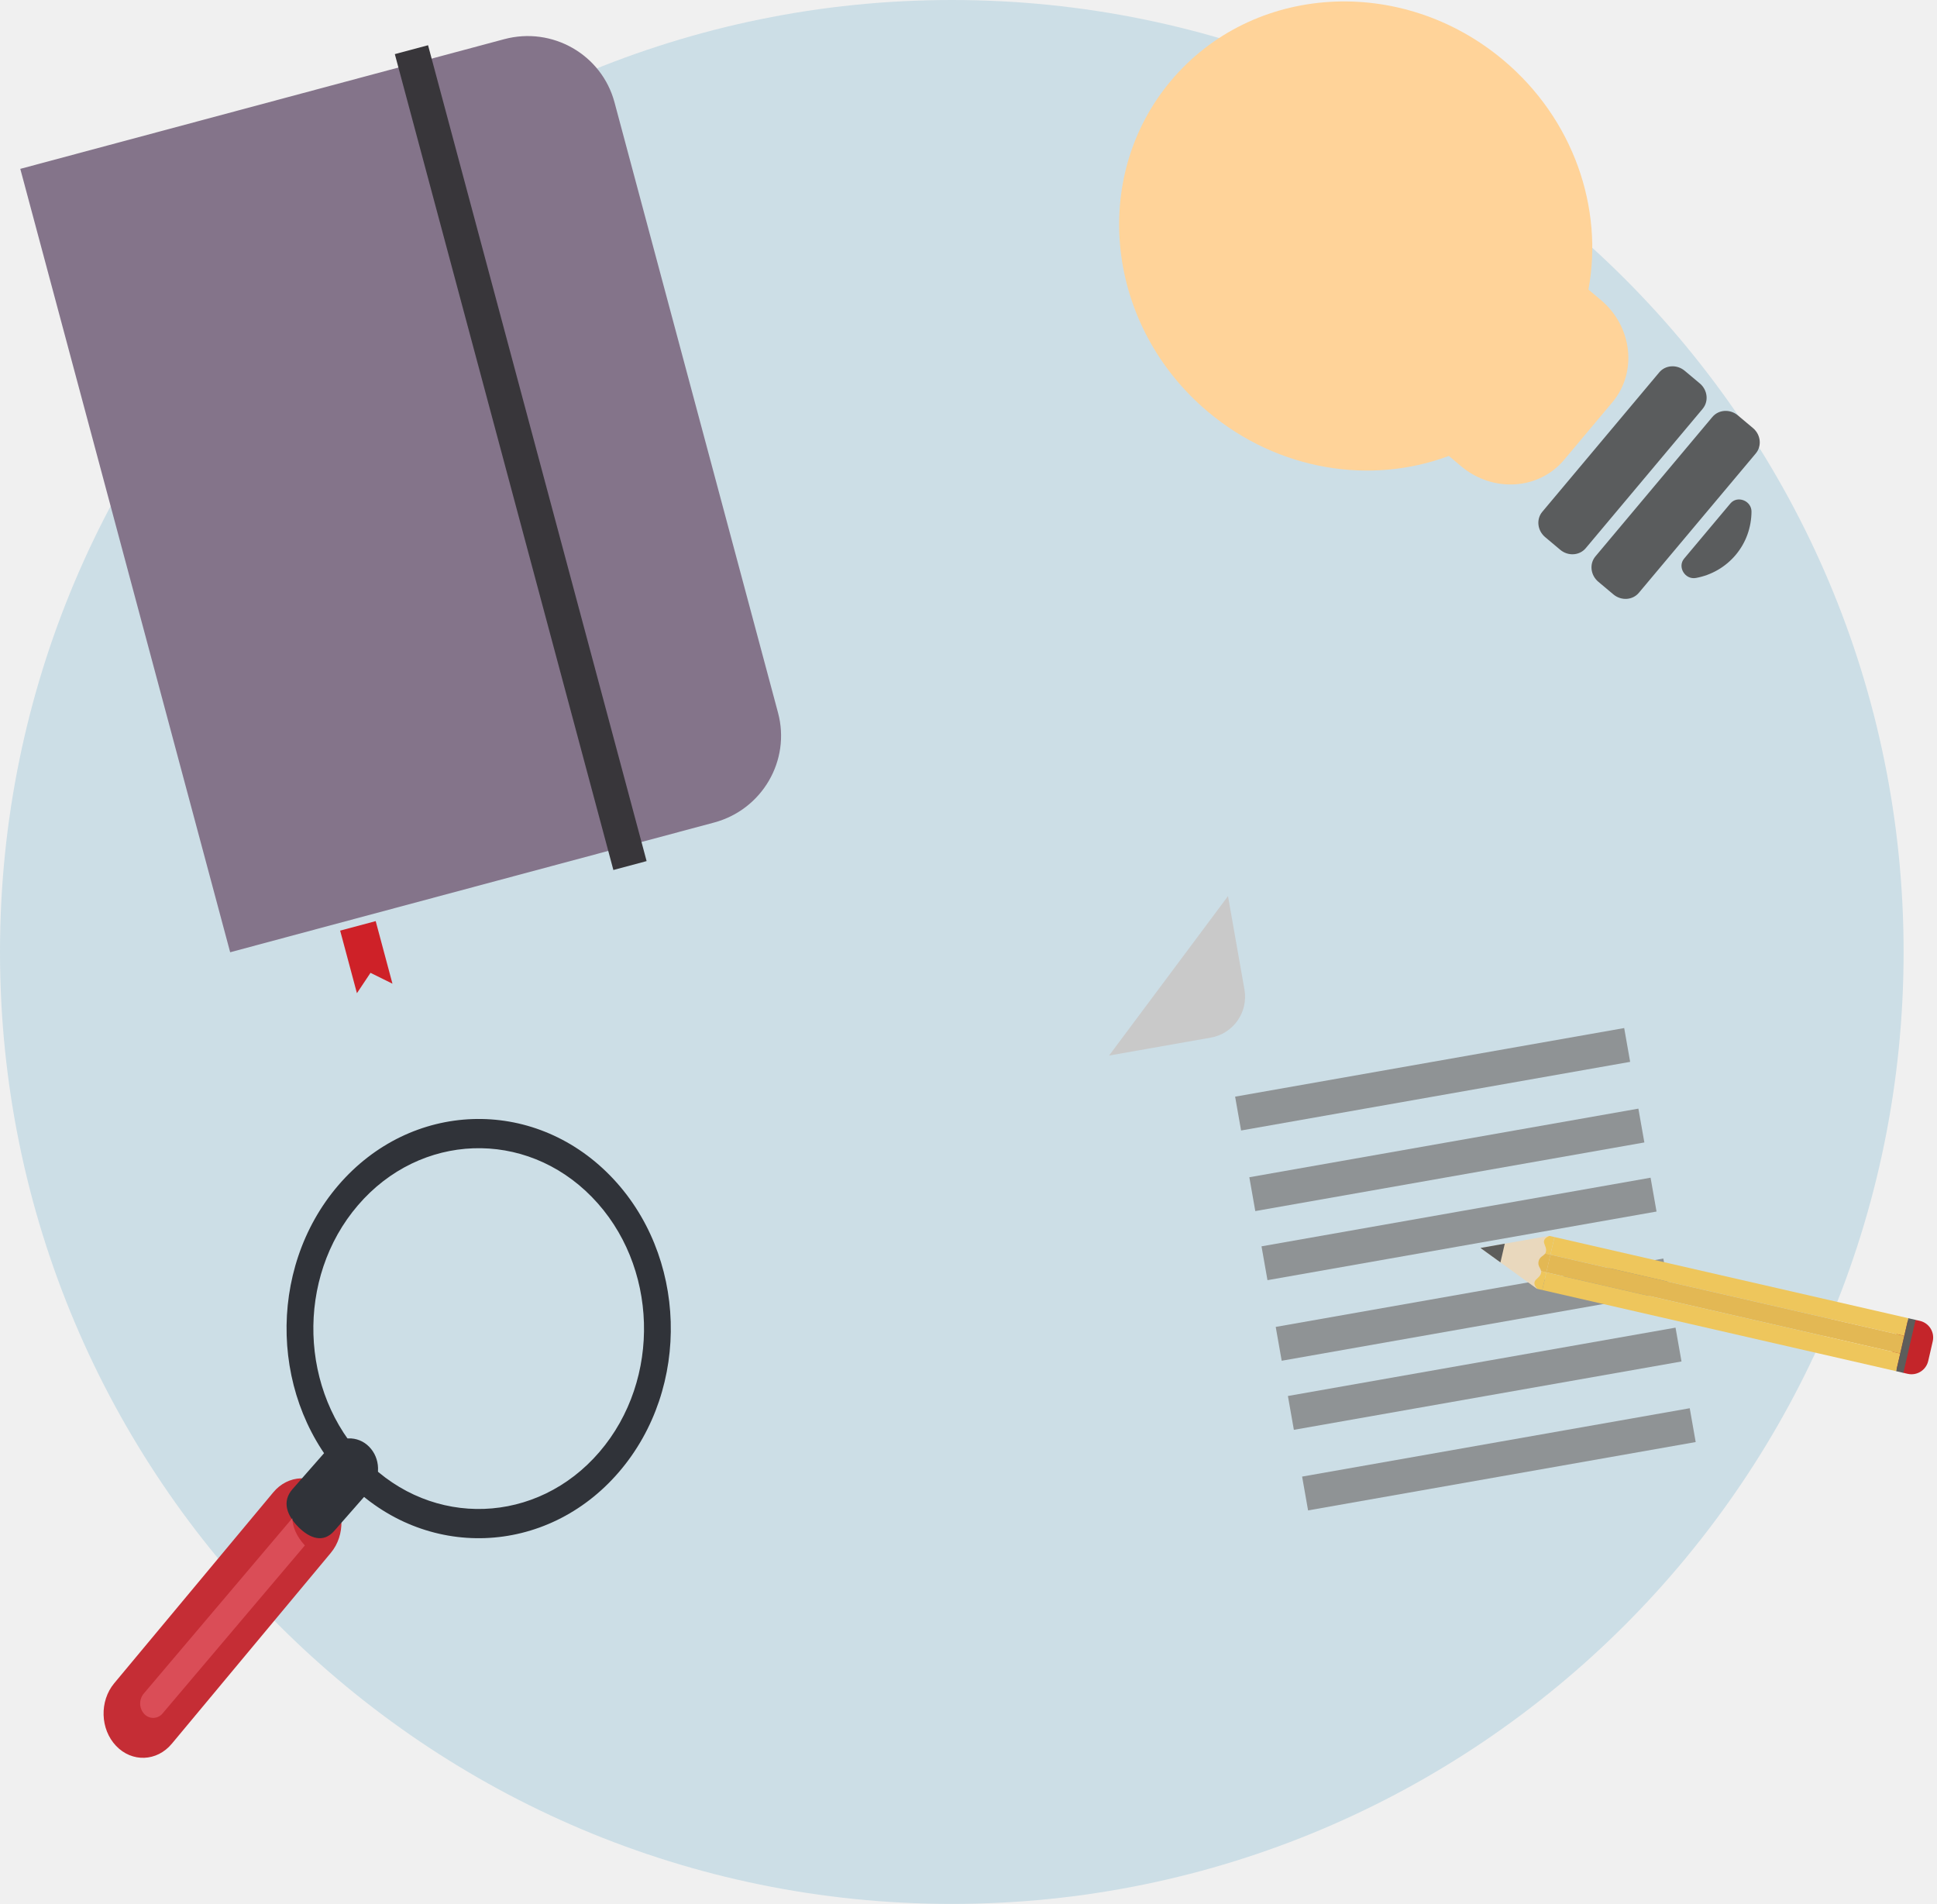
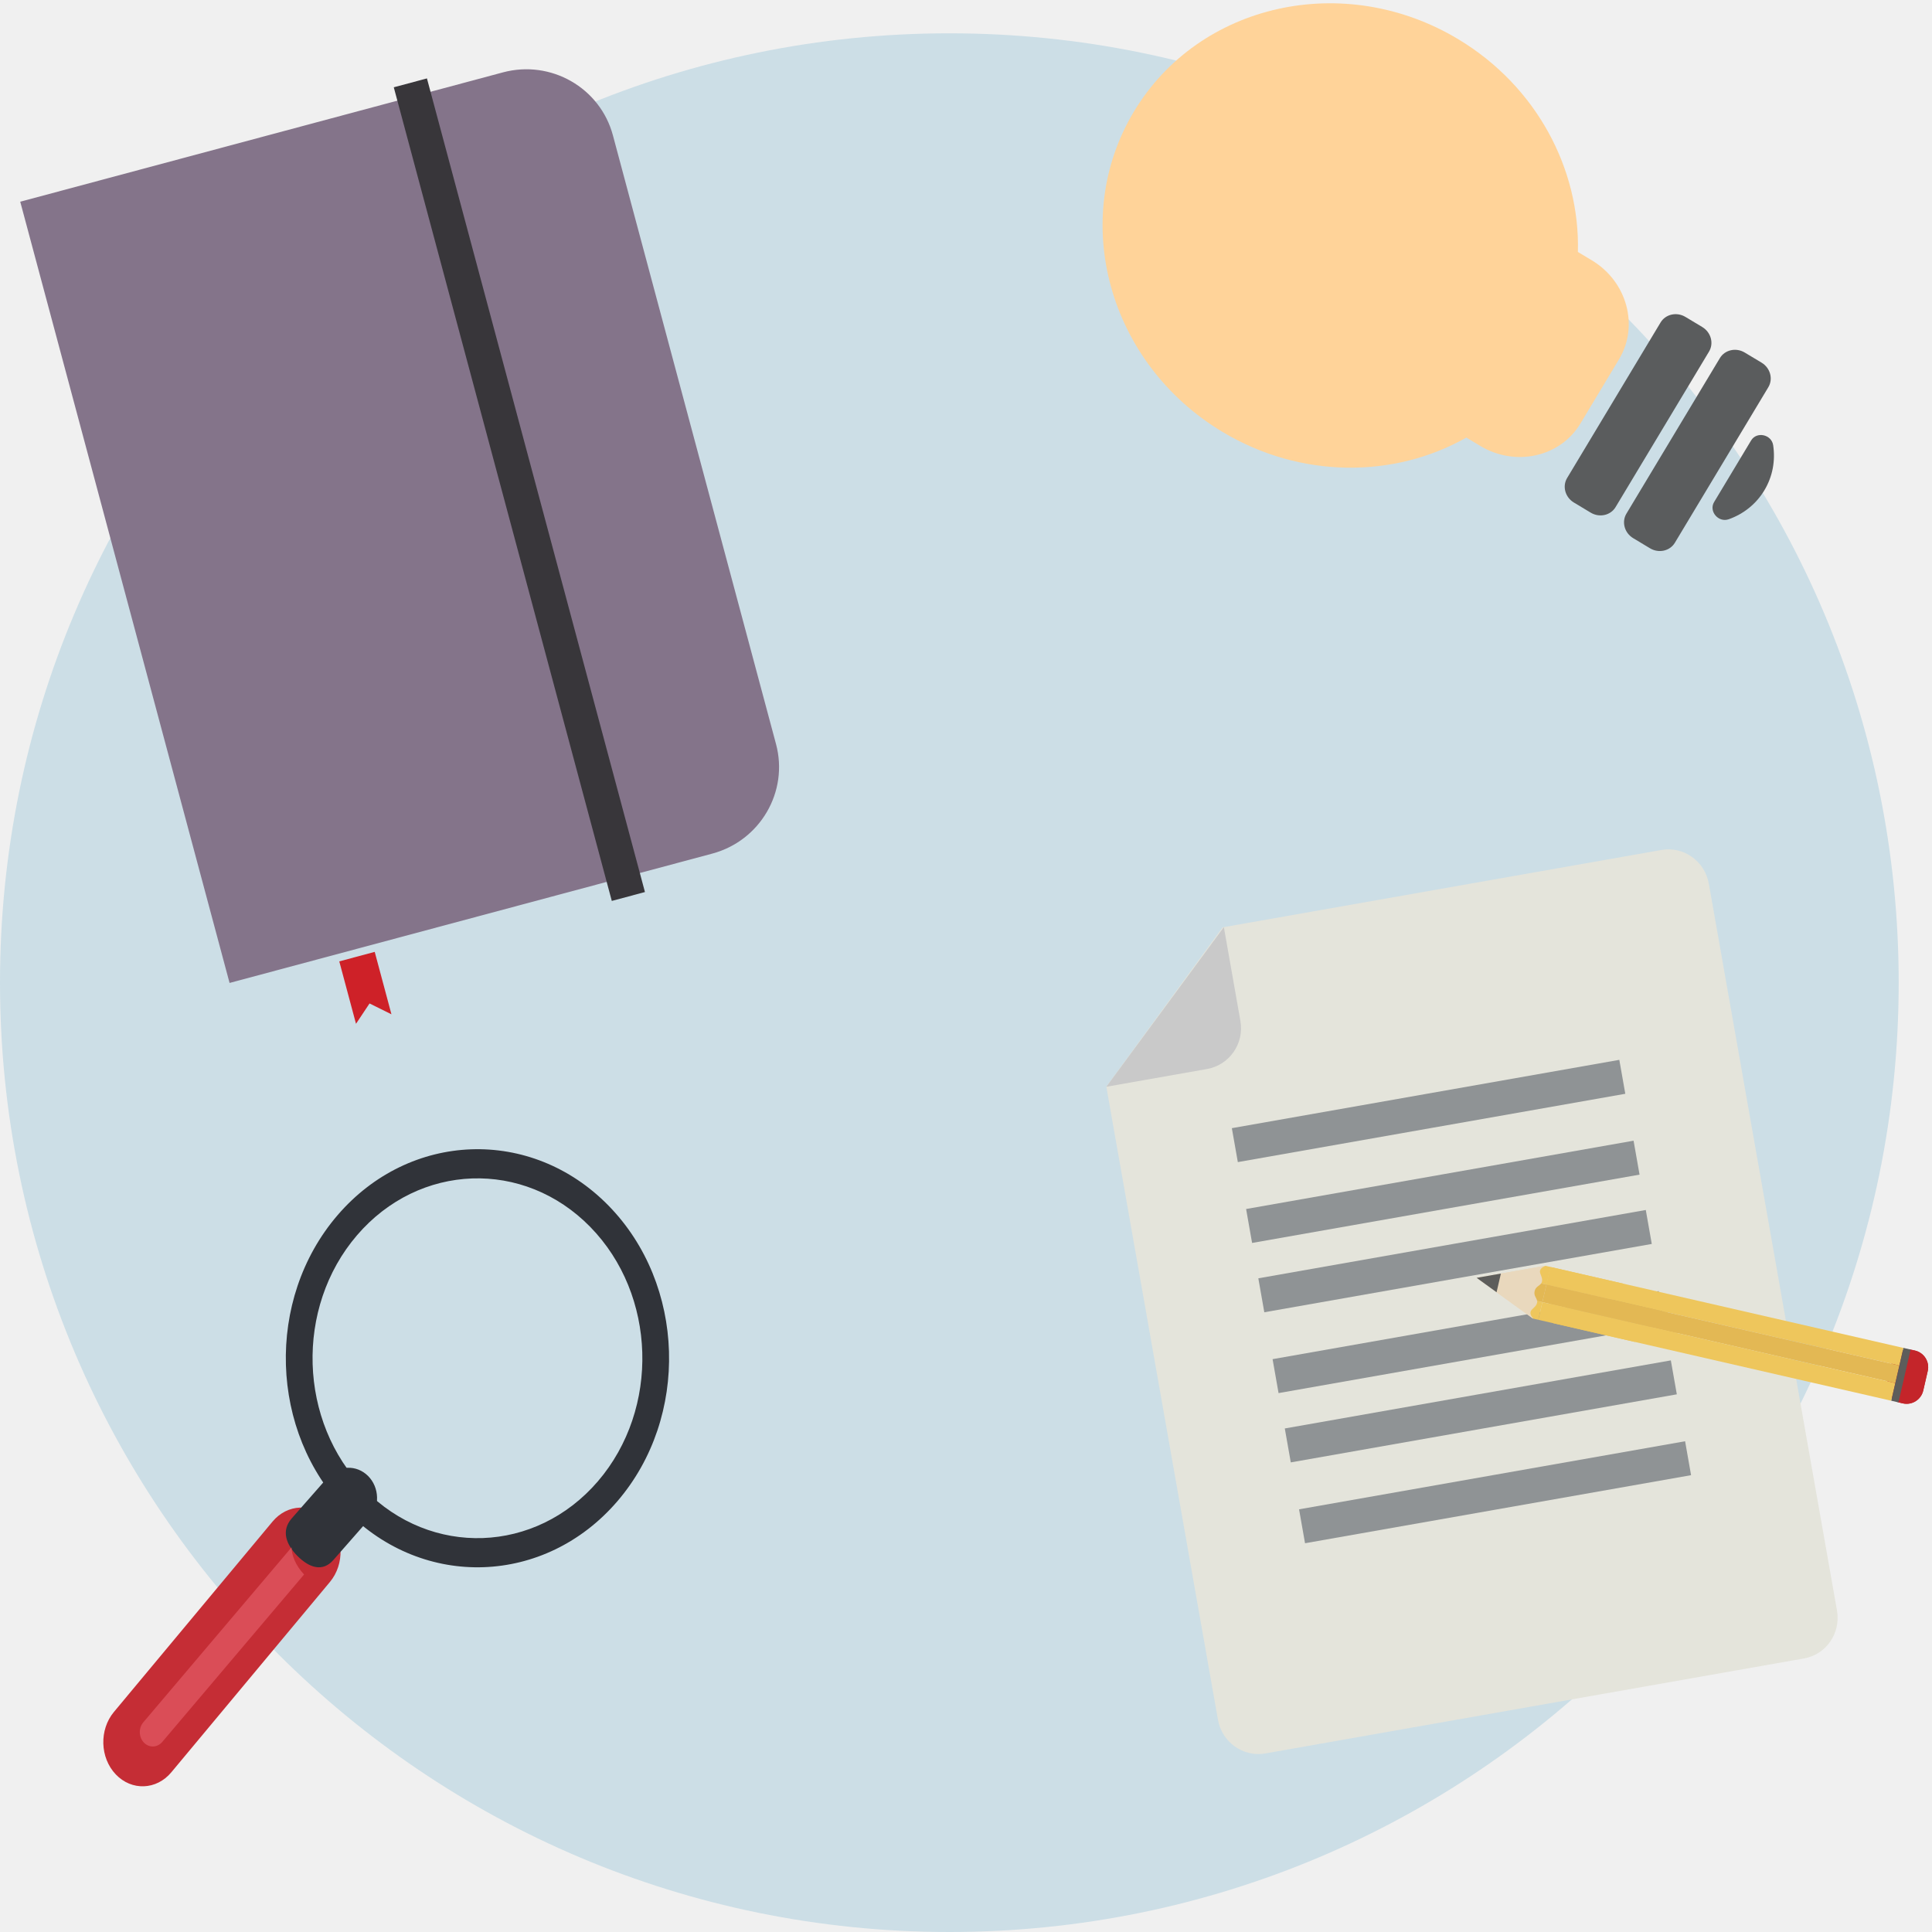
- <svg xmlns="http://www.w3.org/2000/svg" xmlns:xlink="http://www.w3.org/1999/xlink" width="116" height="114" viewBox="0 0 116 114" role="img">
+ <svg xmlns="http://www.w3.org/2000/svg" xmlns:xlink="http://www.w3.org/1999/xlink" width="116px" height="116px" viewBox="0 0 116 116" version="1.1" role="img">
  <defs>
-     <path id="a" d="M0 8.16v38.364A2.473 2.473 0 0 0 2.47 49h33.062A2.472 2.472 0 0 0 38 46.524V2.476A2.472 2.472 0 0 0 35.532 0H8.594L0 8.16z" />
+     <polygon id="path-1" points="4.362 5.734 5.712 6.936 9.007 5.523 12.088 5.399 10.671 3.271 8.912 2.301 8.912 1.64 6.975 0.205 4.362 0.205 4.362 5.734" />
+     <polygon id="path-3" points="0.309 4.469 2.083 6.047 5.378 4.635 8.459 4.511 7.042 2.382 5.283 1.412 5.283 0.752 4.694 0.315 0.309 0.315 0.309 4.469" />
+     <polygon id="path-5" points="0.049 2.806 2.247 4.761 5.542 3.349 8.622 3.225 7.205 1.096 5.447 0.126 5.447 0.028 0.049 0.028 0.049 2.806" />
  </defs>
-   <g fill="none" fill-rule="evenodd" transform="translate(0 -6)">
-     <circle cx="57" cy="63" r="57" fill="#CCDEE6" />
-     <g transform="rotate(-10 382.04 -340.896)">
-       <mask id="b" fill="#fff">
-         <use xlink:href="#a" />
-       </mask>
-     </g>
-     <path fill="#C9C9C9" d="M73.54 59.656l.987 5.6a2.485 2.485 0 0 1-2.023 2.874l-6.086 1.073 7.122-9.547z" />
-     <g fill="#8F9395">
-       <path d="M75.175 78.515l23.3-4.109-.358-2.025-23.299 4.108zM75.905 82.652l23.299-4.109-.357-2.026-23.3 4.109zM76.756 87.477l23.213-4.094-.357-2.025-23.214 4.093zM77.485 91.613l23.214-4.093-.358-2.026-23.213 4.093zM78.336 96.438l23.213-4.093-.357-2.025-23.213 4.093zM74.324 73.69l23.3-4.11-.357-2.024-23.3 4.108z" />
-     </g>
-     <path fill="#C4252A" d="M113.317 86.996l.27-1.173a1.027 1.027 0 0 1 1.23-.77l.157.036c.553.126.898.677.77 1.228l-.27 1.173a1.027 1.027 0 0 1-1.23.77l-.157-.035a1.024 1.024 0 0 1-.77-1.23" />
-     <path fill="#E9D8BD" d="M92.773 79.997l-4.113.726 3.382 2.445.819-1.548z" />
-     <path fill="#EEC65C" d="M114.042 85.988l.243-1.058-21.193-4.86-.243 1.057z" />
-     <path fill="#E3B854" d="M92.605 82.184l21.193 4.86.244-1.056-21.193-4.86z" />
-     <path fill="#EEC65C" d="M113.798 87.045l-21.193-4.86-.243 1.057 21.192 4.86zM92.467 80.29c-.046.2.176.391.115.657a.308.308 0 0 1-.047.108l.314.072.243-1.057-.293-.068s-.286.09-.332.289" />
-     <path fill="#E3B854" d="M92.535 81.055c-.106.158-.329.185-.394.467-.065.281.124.402.15.59l.314.073.244-1.058-.314-.072z" />
-     <path fill="#EEC65C" d="M92.292 82.112a.335.335 0 0 1-.005.118c-.062.266-.346.342-.39.54-.048.2.171.404.171.404l.294.068.243-1.057-.313-.073z" />
-     <path fill="#5D5D5B" d="M88.66 80.723l1.197.865.259-1.122zM113.554 88.102l.73-3.172.433.1-.73 3.171z" />
-     <g fill="#D8D8D8">
-       <path fill="#84748A" d="M30.195 8.346l-13.056 3.498-10.707 2.869-5.217 1.398 1.387 5.177 9.794 36.55 1.388 5.18L19 61.618l10.707-2.869 13.056-3.498c2.882-.772 4.597-3.716 3.83-6.576L36.8 12.126c-.766-2.86-3.724-4.552-6.605-3.78" />
-       <path fill="#38363A" d="M36.733 58.093l1.99-.534L25.635 8.708l-1.99.533z" />
-       <path fill="#CE2128" d="M23.503 64.9l-1.315-.65-.813 1.22-1.004-3.747 2.128-.57z" />
-     </g>
-     <path fill="#FFD399" d="M95.126 23.338l.745.625c1.888 1.585 2.197 4.326.689 6.123l-2.898 3.454c-1.508 1.797-4.261 1.969-6.15.384l-.745-.625c-4.641 1.739-10.196.907-14.417-2.635-6.115-5.13-7.114-14.005-2.232-19.823 4.88-5.817 13.795-6.374 19.909-1.244 4.221 3.542 6.005 8.869 5.099 13.741z" />
-     <path fill="#5A5C5D" d="M101.966 30.479l-7.002 8.345c-.375.446-1.058.489-1.528.095l-.9-.756c-.47-.394-.547-1.074-.172-1.52l7.002-8.346c.374-.446 1.058-.489 1.527-.095l.902.756c.469.394.545 1.075.17 1.52M105.148 33.15l-7.002 8.344c-.374.447-1.058.49-1.527.096l-.902-.757c-.468-.393-.546-1.074-.171-1.52l7.002-8.346c.374-.446 1.059-.488 1.527-.095l.902.757c.47.393.546 1.074.171 1.52M103.627 36.145l-2.771 3.303c-.418.498.058 1.28.709 1.158a4.06 4.06 0 0 0 2.38-1.38c.629-.75.936-1.66.946-2.584.008-.662-.846-.995-1.264-.497" />
-     <g>
-       <path fill="#C52D35" d="M6.95 110.536c-.953-1.002-1-2.681-.109-3.75l9.524-11.43c.891-1.07 2.384-1.124 3.337-.122.95 1.001 1 2.68.108 3.748l-9.524 11.43c-.891 1.069-2.384 1.126-3.336.124" />
-       <path fill="#303339" d="M35.438 77.664c-3.987-4.074-10.268-3.848-14 .501-3.735 4.348-3.53 11.2.457 15.273 3.988 4.074 10.27 3.85 14.004-.5 3.732-4.348 3.526-11.2-.461-15.274M20.799 94.717c-4.634-4.734-4.873-12.697-.535-17.75 4.34-5.053 11.639-5.314 16.271-.581 4.633 4.733 4.874 12.696.534 17.75-4.338 5.054-11.637 5.313-16.27.58" />
-       <path fill="#303339" d="M17.871 97.435c-.69-.69-1.004-1.53-.356-2.268l2.161-2.462a1.639 1.639 0 0 1 2.423-.086c.69.69.725 1.847.078 2.584l-2.162 2.463c-.647.739-1.453.459-2.144-.23" />
-       <path fill="#DA4D57" d="M17.503 96.907L8.605 107.41a.927.927 0 0 0 .035 1.218.728.728 0 0 0 1.102-.04l8.515-10.053c-.517-.555-.736-1.14-.754-1.628" />
+   <g id="FO-838_Plassering-infomoduler" stroke="none" stroke-width="1" fill="none" fill-rule="evenodd">
+     <g id="FO-838_1" transform="translate(-206, -860)">
+       <g id="Blibedrejobbsok" transform="translate(206, 854)">
+         <g id="Group-26">
+           <circle id="Oval-2" fill="#CCDEE6" cx="57" cy="65" r="57" />
+           <g id="Group" transform="translate(92.48419, 83.70093) rotate(-10) translate(-92.48419, -83.70093) translate(68.98419, 58.70093)">
+             <g id="innhold">
+               <g id="farger/-ark/-lys-grå" fill="#E4E4DB">
+                 <path d="M-1.13686838e-13,8.208 L-1.13686838e-13,46.801 C-1.13686838e-13,48.176 1.098,49.292 2.453,49.292 L35.291,49.292 C36.645,49.292 37.742,48.176 37.742,46.801 L37.742,2.491 C37.742,1.115 36.645,0 35.291,0 L8.535,0 L-1.13686838e-13,8.208 Z" id="Mask" />
+               </g>
+               <path d="M8.613,0 L8.613,5.721 C8.613,7.098 7.505,8.214 6.138,8.214 L0,8.214 L8.613,0 Z" id="Fill-59" fill="#C9C9C9" />
+               <g id="Group" transform="translate(6.989332, 11.97083)" fill="#8F9395">
+                 <polygon id="Fill-60" points="0 6.998 23.623 6.998 23.623 4.929 0 4.929" />
+                 <polygon id="Fill-61" points="0 11.224 23.623 11.224 23.623 9.154 0 9.154" />
+                 <polygon id="Fill-62" points="0 16.152 23.536 16.152 23.536 14.083 0 14.083" />
+                 <polygon id="Fill-63" points="0 20.377 23.536 20.377 23.536 18.308 0 18.308" />
+                 <polygon id="Fill-64" points="0 25.306 23.536 25.306 23.536 23.238 0 23.238" />
+                 <polygon id="Fill-65" points="0 2.069 23.623 2.069 23.623 0 0 0" />
+               </g>
+             </g>
+             <g id="Group-254" transform="translate(19.59701, 23.29479)">
+               <g id="Group-231" transform="translate(23.22609, 8.698529)" fill="#C4252A">
+                 <path d="M0.274,1.839 L0.743,0.73 C0.965,0.208 1.566,-0.035 2.089,0.186 L2.237,0.248 C2.76,0.469 3.003,1.071 2.782,1.592 L2.312,2.7 C2.091,3.222 1.489,3.466 0.967,3.245 L0.819,3.182 C0.296,2.961 0.052,2.36 0.274,1.839" id="Fill-229" />
+               </g>
+               <polygon id="Fill-232" fill="#E9D8BD" points="4.483 0.077 0.307 0.078 3.213 3.074 4.288 1.691" />
+               <mask id="mask-2" fill="white">
+                 <use xlink:href="#path-1" />
+               </mask>
+               <g id="Clip-235" />
+               <polygon id="Fill-234" fill="#EEC65C" mask="url(#mask-2)" points="24.389 9.67 24.812 8.671 4.785 0.205 4.362 1.204" />
+               <g id="Group-239" mask="url(#mask-2)">
+                 <g transform="translate(3.629076, 0.888573)">
+                   <mask id="mask-4" fill="white">
+                     <use xlink:href="#path-3" />
+                   </mask>
+                   <g id="Clip-238" stroke="none" fill="none" />
+                   <polygon id="Fill-237" stroke="none" fill="#E3B854" fill-rule="evenodd" mask="url(#mask-4)" points="0.309 1.314 20.336 9.78 20.76 8.782 0.733 0.315" />
+                 </g>
+               </g>
+               <g id="Group-242" mask="url(#mask-2)">
+                 <g transform="translate(3.465561, 2.174632)">
+                   <mask id="mask-6" fill="white">
+                     <use xlink:href="#path-5" />
+                   </mask>
+                   <g id="Clip-241" stroke="none" fill="none" />
+                   <polygon id="Fill-240" stroke="none" fill="#EEC65C" fill-rule="evenodd" mask="url(#mask-6)" points="20.5 8.494 0.472 0.028 0.049 1.027 20.076 9.493" />
+                 </g>
+               </g>
+               <path d="M4.131,0.313 C4.051,0.502 4.237,0.729 4.13,0.98 C4.113,1.02 4.09,1.052 4.065,1.078 L4.362,1.204 L4.785,0.205 L4.508,0.087 C4.508,0.087 4.211,0.125 4.131,0.313" id="Fill-243" fill="#EEC65C" mask="url(#mask-2)" />
+               <path d="M4.065,1.078 C3.933,1.215 3.709,1.203 3.596,1.469 C3.484,1.735 3.648,1.887 3.642,2.077 L3.938,2.203 L4.362,1.204 L4.065,1.078 Z" id="Fill-245" fill="#E3B854" mask="url(#mask-2)" />
+               <path d="M3.642,2.077 C3.64,2.113 3.633,2.152 3.616,2.192 C3.51,2.443 3.217,2.469 3.138,2.656 C3.058,2.845 3.238,3.084 3.238,3.084 L3.515,3.201 L3.938,2.202 L3.642,2.077 Z" id="Fill-247" fill="#EEC65C" mask="url(#mask-2)" />
+               <polygon id="Fill-249" fill="#5D5D5B" mask="url(#mask-2)" points="0.307 0.078 1.335 1.138 1.785 0.078" />
+               <g id="Group-253" mask="url(#mask-2)" fill="#5D5D5B">
+                 <g transform="translate(23.22609, 8.137348)" id="Fill-251">
+                   <polygon points="0.315 3.531 1.586 0.534 1.994 0.706 0.723 3.703" />
+                 </g>
+               </g>
+             </g>
+             <g id="Group-296" transform="translate(19.59701, 22.73361)">
+               <path d="M23.5,11.098 L23.969,9.99 C24.191,9.468 24.792,9.225 25.315,9.446 L25.463,9.508 C25.986,9.729 26.23,10.331 26.008,10.852 L25.539,11.96 C25.317,12.481 24.715,12.726 24.193,12.504 L24.045,12.442 C23.522,12.221 23.278,11.619 23.5,11.098" id="Fill-268" fill="#C4252A" />
+               <g id="Group-272" transform="translate(0, 0.561181)" fill="#E9D8BD">
+                 <polygon id="Fill-270" points="4.483 0.077 0.307 0.078 3.213 3.074 4.288 1.691" />
+               </g>
+               <g id="Group-275" transform="translate(4.277264, 0.54902)" fill="#EEC65C">
+                 <polygon id="Fill-273" points="20.111 9.682 20.534 8.684 0.508 0.217 0.085 1.216" />
+               </g>
+               <g id="Group-278" transform="translate(3.83867, 1.42402)" fill="#E3B854">
+                 <polygon id="Fill-276" points="0.099 1.34 20.127 9.806 20.55 8.807 0.523 0.341" />
+               </g>
+               <g id="Group-281" transform="translate(3.400076, 2.73652)" fill="#EEC65C">
+                 <polygon id="Fill-279" points="20.565 8.494 0.538 0.027 0.115 1.026 20.141 9.493" />
+               </g>
+               <g id="Group-284" transform="translate(3.629076, 0.4375)" fill="#EEC65C">
+                 <path d="M0.502,0.437 C0.422,0.626 0.608,0.852 0.501,1.103 C0.484,1.144 0.461,1.176 0.436,1.202 L0.733,1.327 L1.156,0.328 L0.879,0.211 C0.879,0.211 0.582,0.249 0.502,0.437" id="Fill-282" />
+               </g>
+               <g id="Group-287" transform="translate(3.465561, 1.449755)" fill="#E3B854">
+                 <path d="M0.599,0.19 C0.467,0.327 0.244,0.314 0.131,0.58 C0.018,0.846 0.183,0.998 0.176,1.189 L0.472,1.314 L0.896,0.315 L0.599,0.19 Z" id="Fill-285" />
+               </g>
+               <g id="Group-290" transform="translate(2.903261, 2.612132)" fill="#EEC65C">
+                 <path d="M0.739,0.026 C0.737,0.062 0.73,0.101 0.713,0.141 C0.606,0.392 0.314,0.418 0.235,0.605 C0.154,0.794 0.334,1.033 0.334,1.033 L0.612,1.15 L1.035,0.152 L0.739,0.026 Z" id="Fill-288" />
+               </g>
+               <g id="Group-293" transform="translate(0, 0.4375)" fill="#5D5D5B">
+                 <polygon id="Fill-291" points="0.307 0.202 1.335 1.261 1.785 0.202" />
+               </g>
+               <polygon id="Fill-294" fill="#5D5D5B" points="23.542 12.229 24.812 9.232 25.22 9.405 23.949 12.402" />
+             </g>
+           </g>
+           <g id="gjenstander/-ovenfra/-notatbok" fill="#D8D8D8" transform="translate(25.3901, 38.85492) rotate(-15) translate(-25.3901, -38.85492) translate(7.407732, 11.72992)">
+             <path d="M30.002,0.831 L16.485,0.831 L5.401,0.831 L0,0.831 L0,6.191 L0,44.031 L0,49.392 L5.401,49.392 L16.485,49.392 L30.002,49.392 C32.985,49.392 35.404,46.992 35.404,44.031 L35.404,6.191 C35.404,3.231 32.985,0.831 30.002,0.831" id="Fill-309" fill="#84748A" />
+             <polygon id="Fill-311" fill="#38363A" points="23.442 50.575 25.503 50.575 25.503 0 23.442 0" />
+             <polygon id="Fill-313" fill="#CE2128" points="8.901 53.726 7.799 52.757 6.698 53.726 6.698 49.846 8.901 49.846" />
+           </g>
+           <g id="Group" transform="translate(87.23503, 24.18734) rotate(-59) translate(-87.23503, -24.18734) translate(73.23503, 1.687343)">
+             <path d="M20.488,27.356 L20.488,28.328 C20.488,30.794 18.587,32.792 16.241,32.792 L11.732,32.792 C9.387,32.792 7.485,30.794 7.485,28.328 L7.485,27.356 C3.17,24.918 0.236,20.128 0.236,14.618 C0.236,6.636 6.392,0.166 13.987,0.166 C21.581,0.166 27.737,6.636 27.737,14.618 C27.737,20.128 24.803,24.918 20.488,27.356 Z" id="Combined-Shape" fill="#FFD399" />
+             <path d="M19.415,37.186 L8.522,37.186 C7.939,37.186 7.467,36.69 7.467,36.077 L7.467,34.901 C7.467,34.288 7.939,33.792 8.522,33.792 L19.415,33.792 C19.997,33.792 20.47,34.288 20.47,34.901 L20.47,36.077 C20.47,36.69 19.997,37.186 19.415,37.186" id="Fill-152" fill="#5A5C5D" />
+             <path d="M19.415,41.34 L8.522,41.34 C7.939,41.34 7.467,40.844 7.467,40.232 L7.467,39.054 C7.467,38.443 7.939,37.946 8.522,37.946 L19.415,37.946 C19.997,37.946 20.47,38.443 20.47,39.054 L20.47,40.232 C20.47,40.844 19.997,41.34 19.415,41.34" id="Fill-153" fill="#5A5C5D" />
+             <path d="M16.143,42.1 L11.831,42.1 C11.181,42.1 10.887,42.969 11.399,43.388 C12.114,43.974 13.009,44.324 13.987,44.324 C14.965,44.324 15.86,43.974 16.574,43.388 C17.087,42.969 16.792,42.1 16.143,42.1" id="Fill-154" fill="#5A5C5D" />
+           </g>
+           <g id="Group-15" transform="translate(6, 75)">
+             <g id="Group-8">
+               <path d="M0.95,37.536 C-0.003,36.534 -0.05,34.855 0.841,33.786 L10.365,22.356 C11.256,21.287 12.749,21.232 13.702,22.234 C14.653,23.235 14.702,24.913 13.81,25.982 L4.286,37.412 C3.395,38.481 1.902,38.538 0.95,37.536" id="Fill-33" fill="#C52D35" />
+               <path d="M29.438,4.664 C25.451,0.59 19.17,0.816 15.437,5.165 C11.703,9.513 11.909,16.365 15.895,20.438 C19.883,24.512 26.165,24.288 29.899,19.939 C33.631,15.59 33.425,8.737 29.438,4.664 M14.799,21.717 C10.165,16.983 9.926,9.02 14.264,3.966 C18.603,-1.086 25.903,-1.347 30.535,3.386 C35.168,8.119 35.409,16.082 31.069,21.136 C26.731,26.19 19.432,26.449 14.799,21.717" id="Fill-34" fill="#303339" />
+               <path d="M11.871,24.435 C11.18,23.746 10.867,22.906 11.515,22.167 L13.676,19.705 C14.324,18.967 15.407,18.93 16.099,19.619 C16.788,20.309 16.824,21.466 16.177,22.203 L14.015,24.666 C13.368,25.405 12.562,25.125 11.871,24.435" id="Fill-35" fill="#303339" />
+               <path d="M11.503,23.907 L2.605,34.41 C2.31,34.758 2.327,35.302 2.64,35.628 C2.955,35.954 3.447,35.935 3.742,35.589 L12.257,25.535 C11.74,24.98 11.521,24.396 11.503,23.907" id="Fill-36" fill="#DA4D57" />
+             </g>
+           </g>
+         </g>
+       </g>
    </g>
  </g>
</svg>
